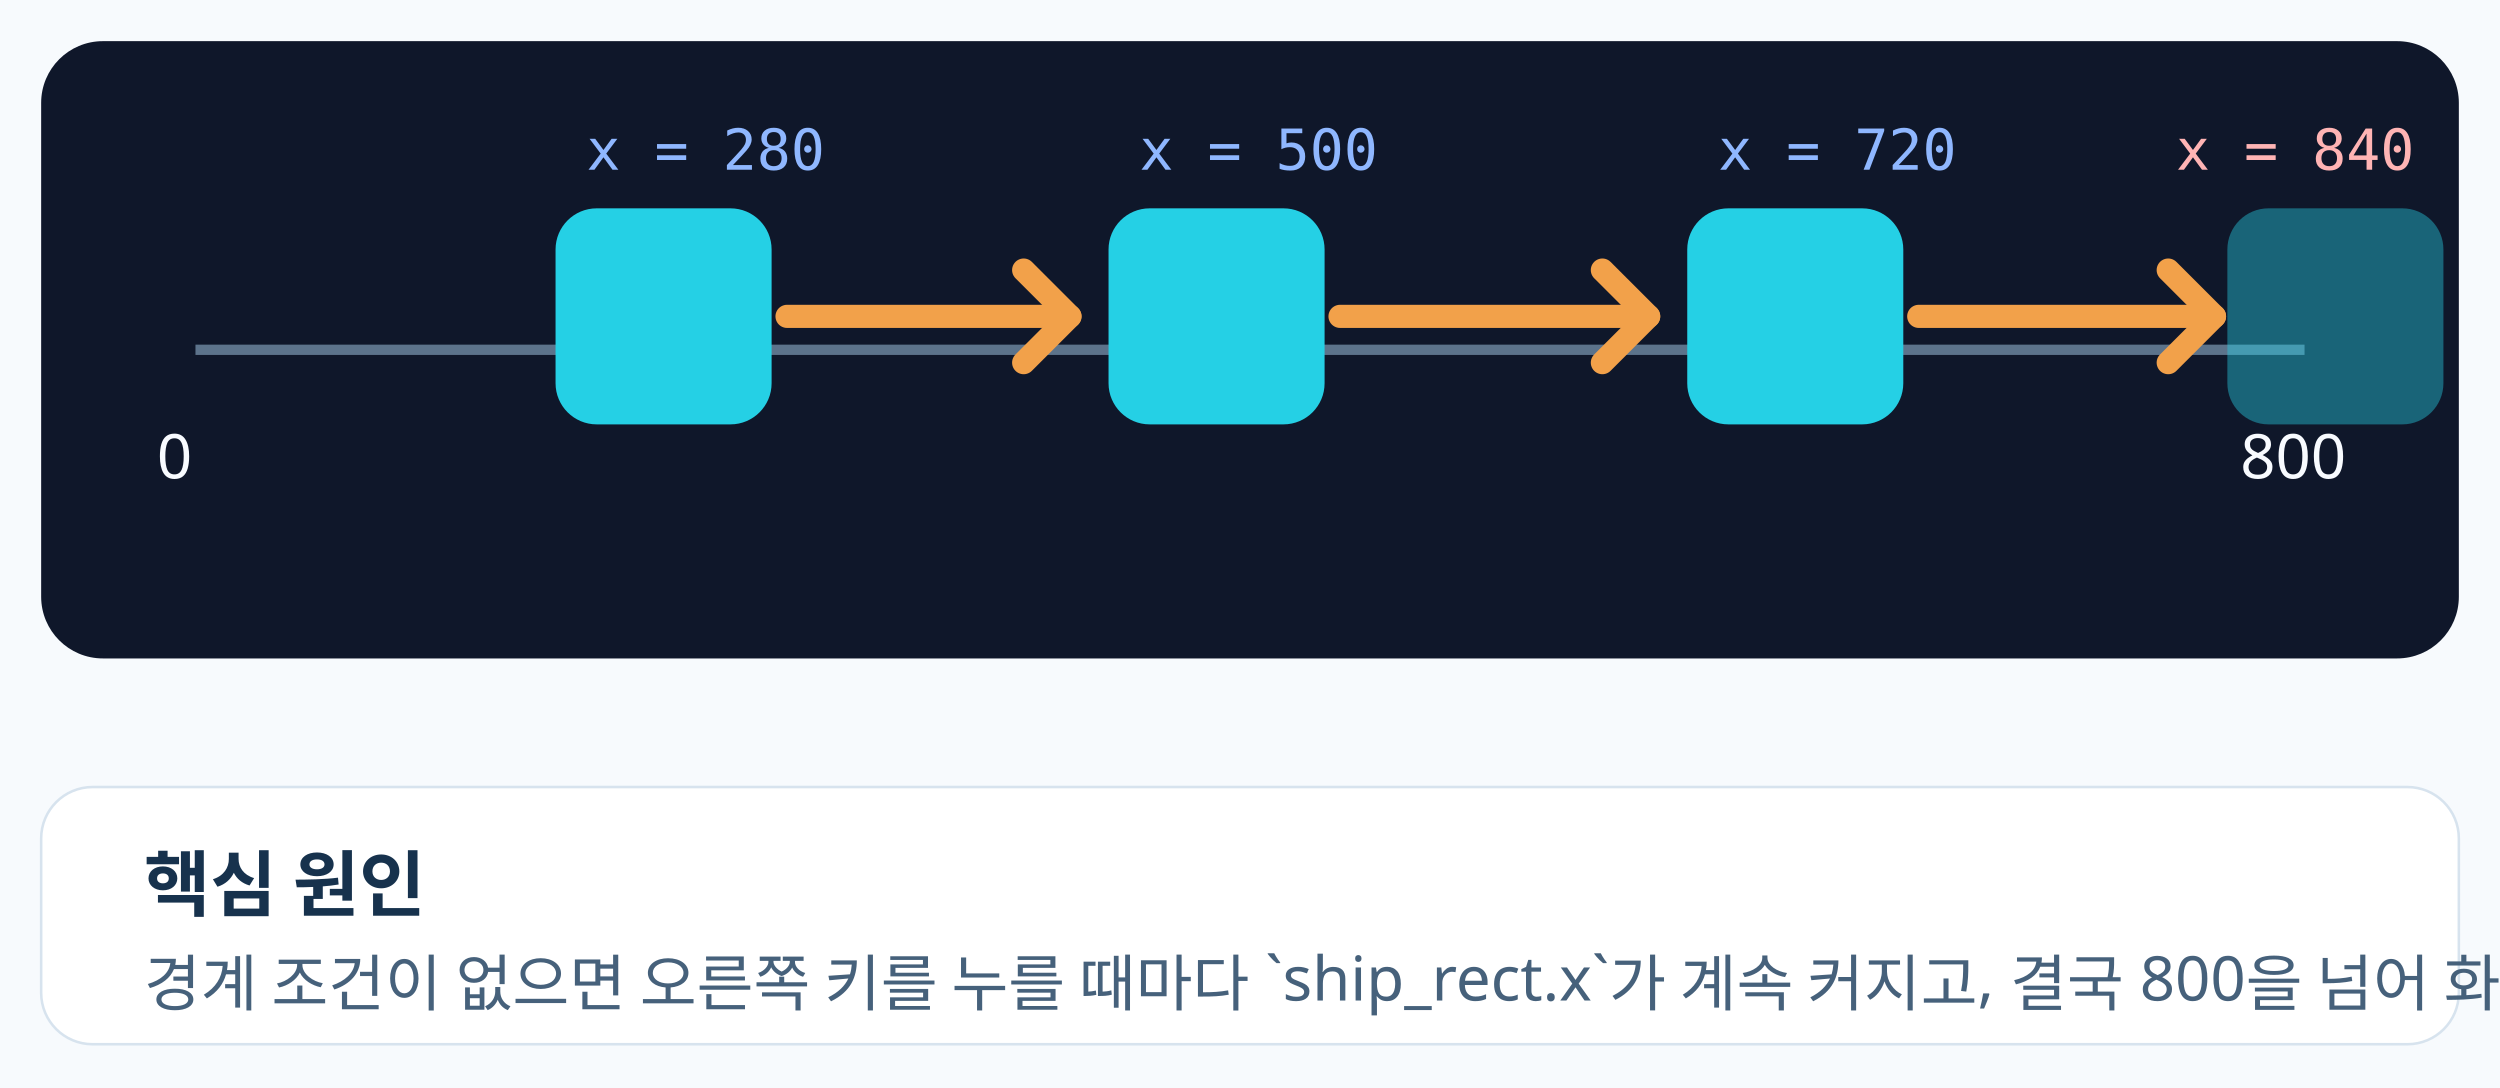
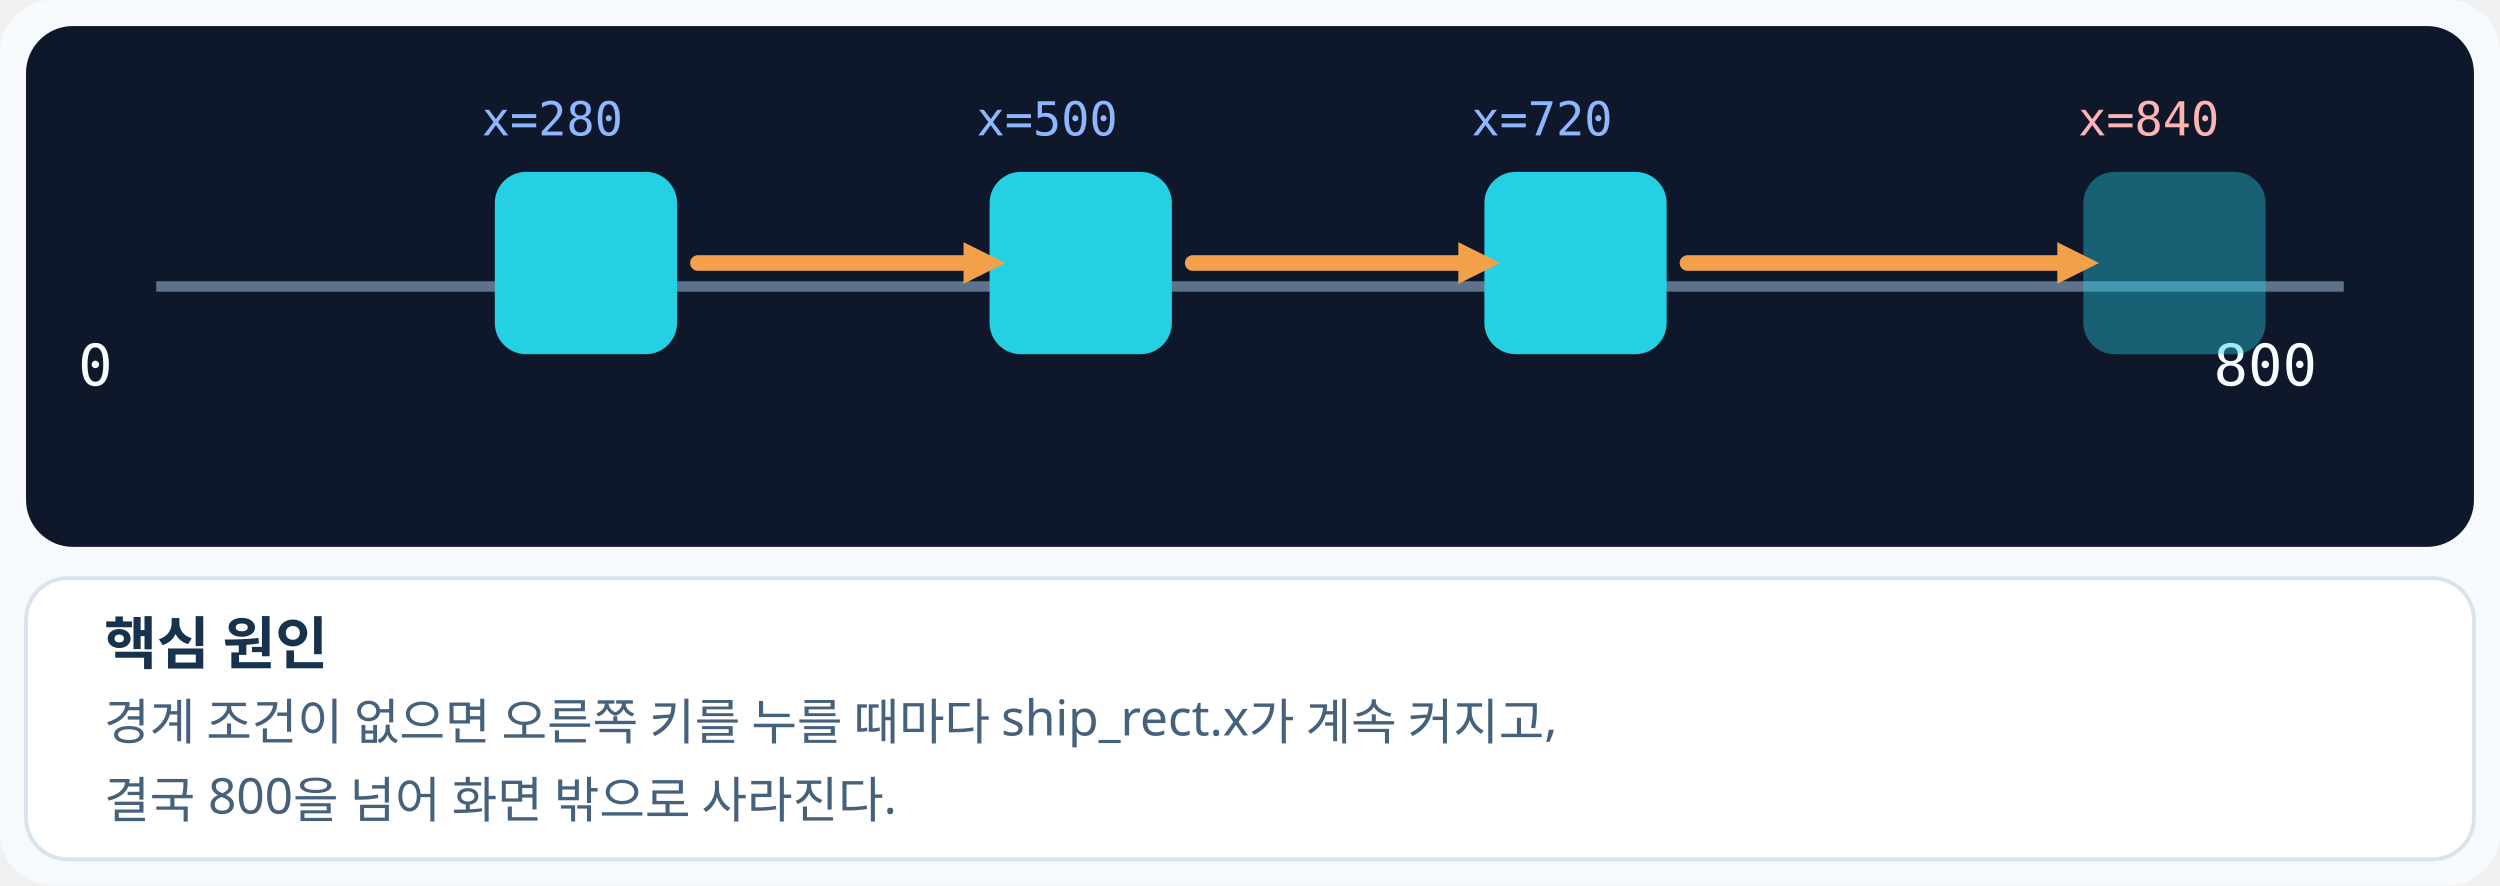
- <svg xmlns="http://www.w3.org/2000/svg" width="972" height="423" viewBox="104 204 972 423">
-   <rect width="1200" height="700" rx="32" fill="#F7FAFD" />
-   <rect x="120" y="220" width="940" height="240" rx="24" fill="#0F172A" />
-   <line x1="180" y1="340" x2="1000" y2="340" stroke="#5C738B" stroke-width="4" />
-   <text x="165" y="390" fill="#F8FBFF" font-size="24" font-family="Pretendard, Noto Sans KR, sans-serif">0</text>
-   <text x="975" y="390" fill="#F8FBFF" font-size="24" font-family="Pretendard, Noto Sans KR, sans-serif">800</text>
-   <rect x="320" y="285" width="84" height="84" rx="16" fill="#25D0E5" />
-   <rect x="535" y="285" width="84" height="84" rx="16" fill="#25D0E5" />
-   <rect x="760" y="285" width="84" height="84" rx="16" fill="#25D0E5" />
-   <rect x="970" y="285" width="84" height="84" rx="16" fill="#25D0E5" opacity="0.42" />
-   <text x="332" y="270" fill="#8FB7FF" font-size="22" font-family="JetBrains Mono, Consolas, monospace">x = 280</text>
-   <text x="547" y="270" fill="#8FB7FF" font-size="22" font-family="JetBrains Mono, Consolas, monospace">x = 500</text>
-   <text x="772" y="270" fill="#8FB7FF" font-size="22" font-family="JetBrains Mono, Consolas, monospace">x = 720</text>
-   <text x="950" y="270" fill="#FFB4B4" font-size="22" font-family="JetBrains Mono, Consolas, monospace">x = 840</text>
-   <path d="M410 327 L520 327" stroke="#F2A14A" stroke-width="9" stroke-linecap="round" />
-   <path d="M625 327 L745 327" stroke="#F2A14A" stroke-width="9" stroke-linecap="round" />
-   <path d="M850 327 L965 327" stroke="#F2A14A" stroke-width="9" stroke-linecap="round" />
-   <path d="M502 309 L520 327 L502 345" fill="none" stroke="#F2A14A" stroke-width="9" stroke-linecap="round" stroke-linejoin="round" />
-   <path d="M727 309 L745 327 L727 345" fill="none" stroke="#F2A14A" stroke-width="9" stroke-linecap="round" stroke-linejoin="round" />
-   <path d="M947 309 L965 327 L947 345" fill="none" stroke="#F2A14A" stroke-width="9" stroke-linecap="round" stroke-linejoin="round" />
-   <rect x="120" y="510" width="940" height="100" rx="20" fill="#FFFFFF" stroke="#D7E3EE" />
-   <text x="160" y="558" fill="#17324D" font-size="28" font-weight="700" font-family="Pretendard, Noto Sans KR, sans-serif">핵심 원인</text>
-   <text x="160" y="595" fill="#46617B" font-size="24" font-family="Pretendard, Noto Sans KR, sans-serif">경계 조건이 없으면 오른쪽 키를 누를 때마다 `ship_rect.x`가 계속 커지고, 결국 800을 넘어 화면 밖으로 사라진다.</text>
+ <svg xmlns="http://www.w3.org/2000/svg" width="960" height="340" viewBox="0 0 960 340">
+   <rect width="960" height="340" rx="20" fill="#F7FAFD" />
+   <rect x="10" y="10" width="940" height="200" rx="18" fill="#0F172A" />
+   <line x1="60" y1="110" x2="900" y2="110" stroke="#5C738B" stroke-width="4" />
+   <text x="30" y="148" fill="#F8FBFF" font-size="22" font-family="Consolas, monospace">0</text>
+   <text x="850" y="148" fill="#F8FBFF" font-size="22" font-family="Consolas, monospace">800</text>
+   <rect x="190" y="66" width="70" height="70" rx="12" fill="#25D0E5" />
+   <rect x="380" y="66" width="70" height="70" rx="12" fill="#25D0E5" />
+   <rect x="570" y="66" width="70" height="70" rx="12" fill="#25D0E5" />
+   <rect x="800" y="66" width="70" height="70" rx="12" fill="#25D0E5" opacity="0.4" />
+   <text x="185" y="52" fill="#8FB7FF" font-size="18" font-family="Consolas, monospace">x=280</text>
+   <text x="375" y="52" fill="#8FB7FF" font-size="18" font-family="Consolas, monospace">x=500</text>
+   <text x="565" y="52" fill="#8FB7FF" font-size="18" font-family="Consolas, monospace">x=720</text>
+   <text x="798" y="52" fill="#FFB4B4" font-size="18" font-family="Consolas, monospace">x=840</text>
+   <line x1="268" y1="101" x2="375" y2="101" stroke="#F2A14A" stroke-width="6" stroke-linecap="round" />
+   <polygon points="370,93 386,101 370,109" fill="#F2A14A" />
+   <line x1="458" y1="101" x2="565" y2="101" stroke="#F2A14A" stroke-width="6" stroke-linecap="round" />
+   <polygon points="560,93 576,101 560,109" fill="#F2A14A" />
+   <line x1="648" y1="101" x2="795" y2="101" stroke="#F2A14A" stroke-width="6" stroke-linecap="round" />
+   <polygon points="790,93 806,101 790,109" fill="#F2A14A" />
+   <rect x="10" y="222" width="940" height="108" rx="16" fill="#FFFFFF" stroke="#D7E3EE" stroke-width="1.5" />
+   <text x="40" y="255" fill="#17324D" font-size="22" font-weight="700" font-family="Malgun Gothic, sans-serif">핵심 원인</text>
+   <text x="40" y="284" fill="#46617B" font-size="19" font-family="Malgun Gothic, sans-serif">경계 조건이 없으면 오른쪽 키를 누를 때마다 ship_rect.x가 계속 커지고,</text>
+   <text x="40" y="314" fill="#46617B" font-size="19" font-family="Malgun Gothic, sans-serif">결국 800을 넘어 화면 밖으로 사라진다.</text>
</svg>
